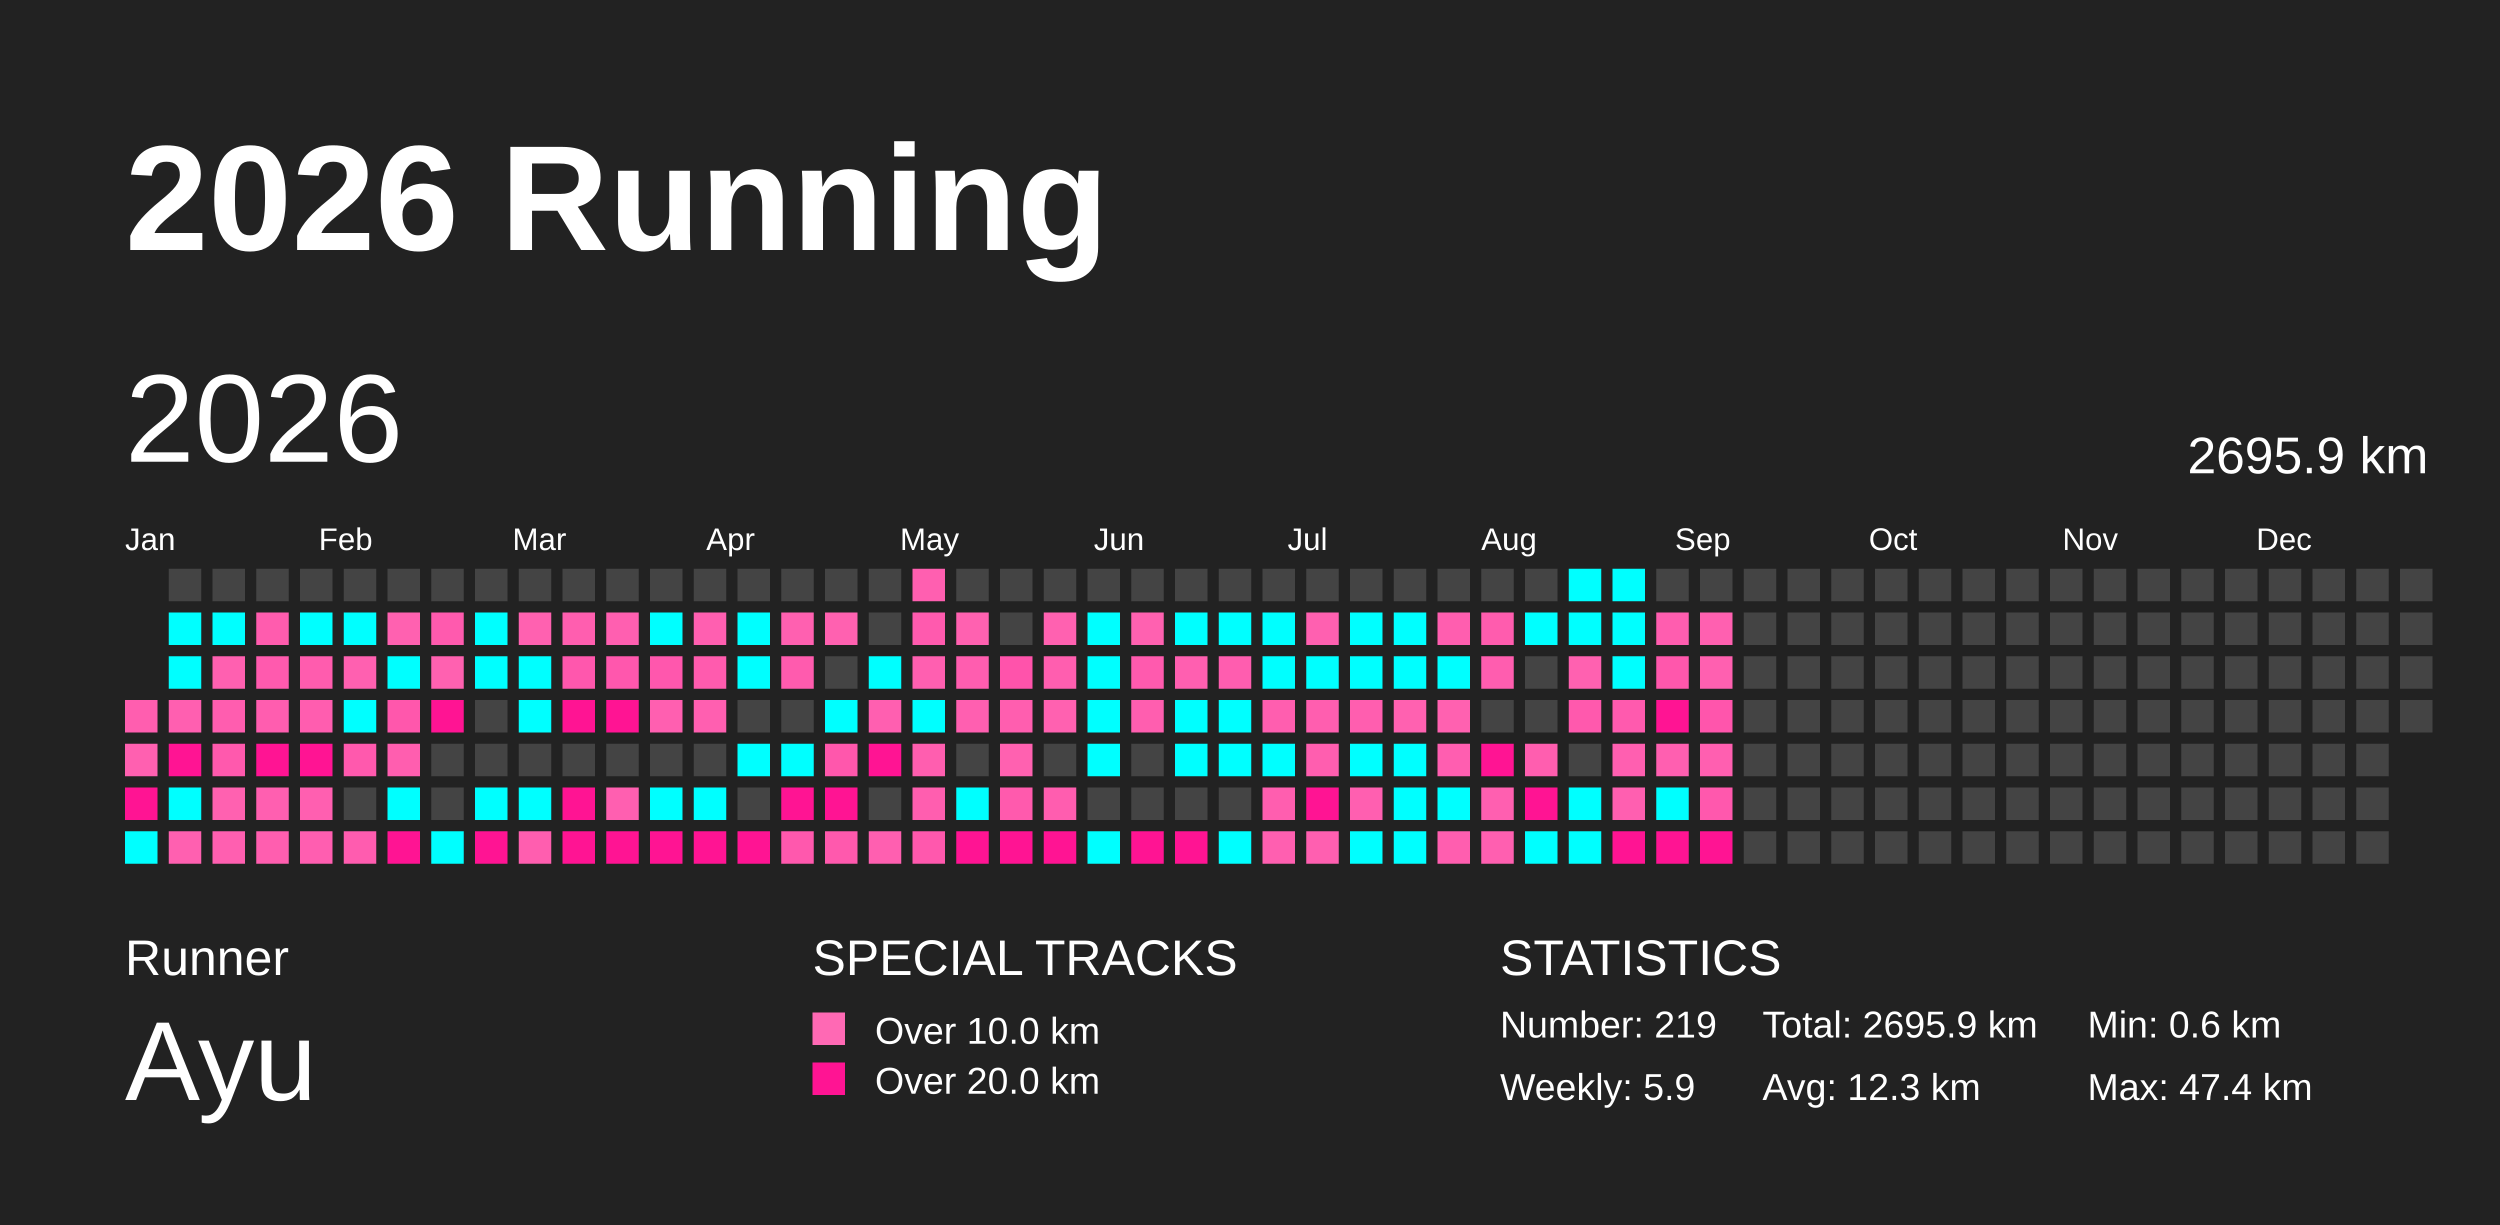
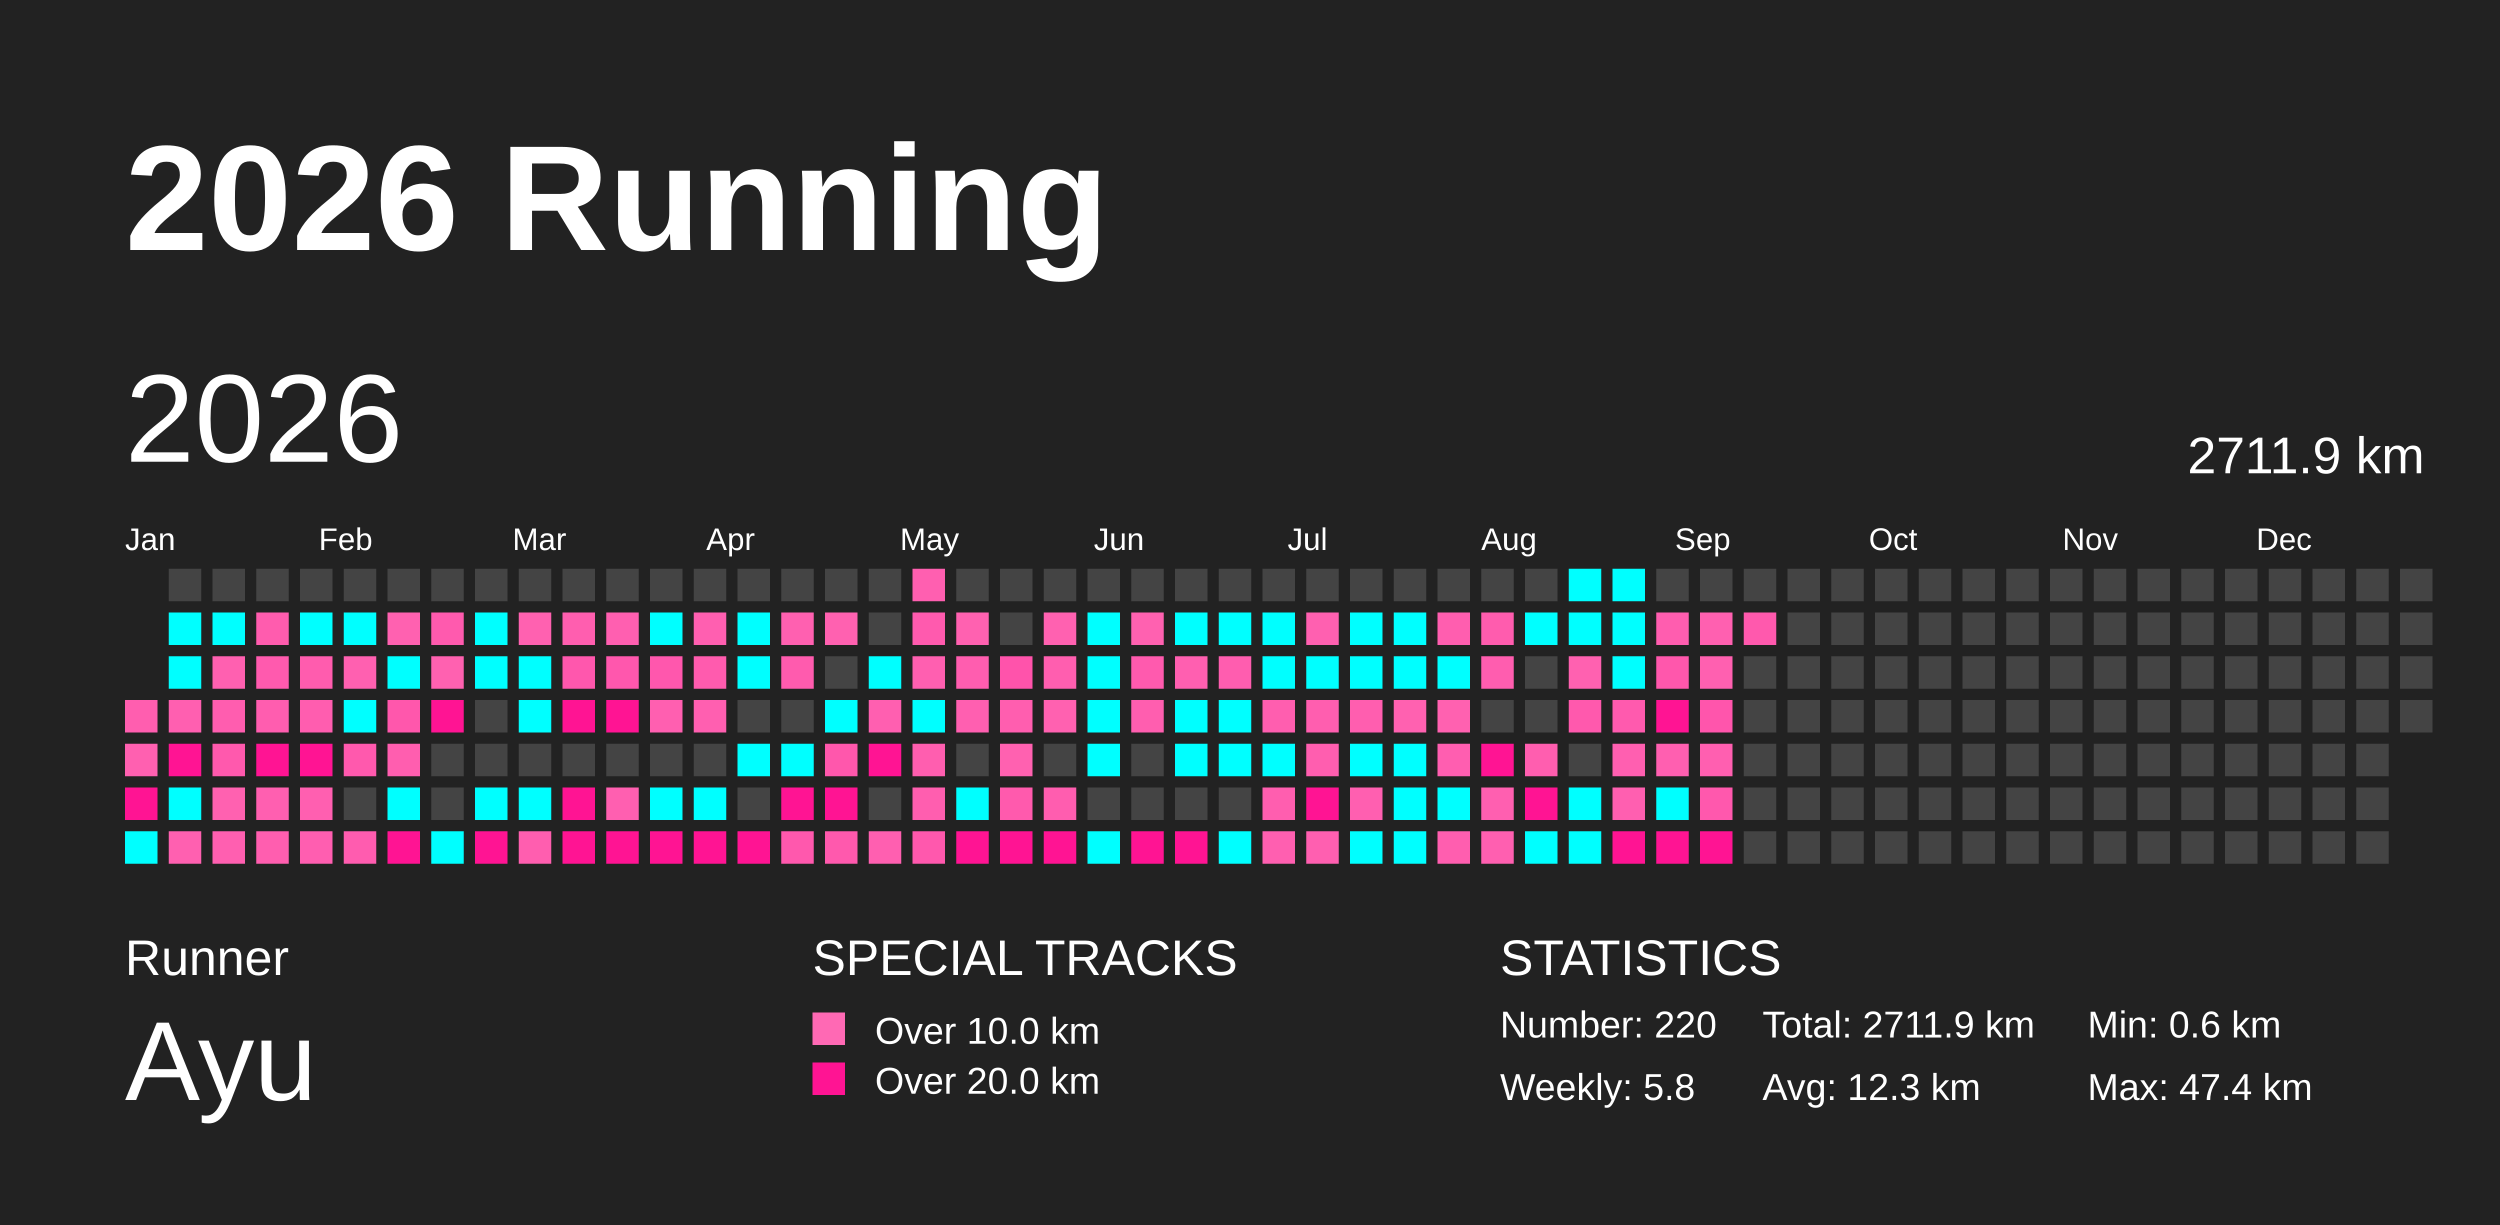
<svg xmlns="http://www.w3.org/2000/svg" baseProfile="full" height="98mm" version="1.1" viewBox="0,0,200,98" width="200mm">
  <defs />
  <rect fill="#222222" height="98" width="200" x="0" y="0" />
  <text fill="#FFFFFF" style="font-size:12px; font-family:Arial; font-weight:bold;" x="10" y="20">2026 Running</text>
  <text fill="#FFFFFF" style="font-size:4px; font-family:Arial" x="10" y="78">Runner</text>
  <text fill="#FFFFFF" style="font-size:9px; font-family:Arial" x="10" y="88">Ayu</text>
  <text fill="#FFFFFF" style="font-size:4px; font-family:Arial" x="65" y="78">SPECIAL TRACKS</text>
  <rect fill="#ff69b4" height="2.6" width="2.6" x="65" y="81" />
  <text fill="#FFFFFF" style="font-size:3px; font-family:Arial" x="70" y="83.5">Over 10.0 km</text>
  <rect fill="#ff1493" height="2.6" width="2.6" x="65" y="85" />
  <text fill="#FFFFFF" style="font-size:3px; font-family:Arial" x="70" y="87.5">Over 20.0 km</text>
  <text fill="#FFFFFF" style="font-size:4px; font-family:Arial" x="120" y="78">STATISTICS</text>
-   <text fill="#FFFFFF" style="font-size:3px; font-family:Arial" x="120" y="83">Number: 219</text>
-   <text fill="#FFFFFF" style="font-size:3px; font-family:Arial" x="120" y="88">Weekly: 5.9</text>
-   <text fill="#FFFFFF" style="font-size:3px; font-family:Arial" x="141" y="83">Total: 2695.9 km</text>
+   <text fill="#FFFFFF" style="font-size:3px; font-family:Arial" x="120" y="83">Number: 220</text>
+   <text fill="#FFFFFF" style="font-size:3px; font-family:Arial" x="120" y="88">Weekly: 5.8</text>
+   <text fill="#FFFFFF" style="font-size:3px; font-family:Arial" x="141" y="83">Total: 2711.9 km</text>
  <text fill="#FFFFFF" style="font-size:3px; font-family:Arial" x="141" y="88">Avg: 12.3 km</text>
  <text fill="#FFFFFF" style="font-size:3px; font-family:Arial" x="167" y="83">Min: 0.6 km</text>
  <text fill="#FFFFFF" style="font-size:3px; font-family:Arial" x="167" y="88">Max: 47.4 km</text>
  <text dominant-baseline="hanging" fill="#FFFFFF" style="font-size:10.0px; font-family:Arial;" x="10" y="30">2026</text>
-   <text dominant-baseline="hanging" fill="#FFFFFF" style="font-size:4.125px; font-family:Arial;" x="175" y="35">2695.9 km</text>
+   <text dominant-baseline="hanging" fill="#FFFFFF" style="font-size:4.125px; font-family:Arial;" x="175" y="35">2711.9 km</text>
  <text fill="#FFFFFF" style="font-size:2.5px; font-family:Arial" x="10.0" y="44">Jan</text>
  <text fill="#FFFFFF" style="font-size:2.5px; font-family:Arial" x="25.5" y="44">Feb</text>
  <text fill="#FFFFFF" style="font-size:2.5px; font-family:Arial" x="41.0" y="44">Mar</text>
  <text fill="#FFFFFF" style="font-size:2.5px; font-family:Arial" x="56.5" y="44">Apr</text>
  <text fill="#FFFFFF" style="font-size:2.5px; font-family:Arial" x="72.0" y="44">May</text>
  <text fill="#FFFFFF" style="font-size:2.5px; font-family:Arial" x="87.5" y="44">Jun</text>
  <text fill="#FFFFFF" style="font-size:2.5px; font-family:Arial" x="103.0" y="44">Jul</text>
  <text fill="#FFFFFF" style="font-size:2.5px; font-family:Arial" x="118.5" y="44">Aug</text>
  <text fill="#FFFFFF" style="font-size:2.5px; font-family:Arial" x="134.0" y="44">Sep</text>
  <text fill="#FFFFFF" style="font-size:2.5px; font-family:Arial" x="149.5" y="44">Oct</text>
  <text fill="#FFFFFF" style="font-size:2.5px; font-family:Arial" x="165.0" y="44">Nov</text>
  <text fill="#FFFFFF" style="font-size:2.5px; font-family:Arial" x="180.5" y="44">Dec</text>
  <rect fill="#ff5eaf" height="2.6" width="2.6" x="10.0" y="56.0" />
  <rect fill="#ff60b0" height="2.6" width="2.6" x="10.0" y="59.5" />
  <rect fill="#ff1493" height="2.6" width="2.6" x="10.0" y="63.0" />
  <rect fill="#00ffff" height="2.6" width="2.6" x="10.0" y="66.5" />
  <rect fill="#444444" height="2.6" width="2.6" x="13.5" y="45.5" />
  <rect fill="#00ffff" height="2.6" width="2.6" x="13.5" y="49.0" />
  <rect fill="#00ffff" height="2.6" width="2.6" x="13.5" y="52.5" />
  <rect fill="#ff5fb0" height="2.6" width="2.6" x="13.5" y="56.0" />
  <rect fill="#ff1493" height="2.6" width="2.6" x="13.5" y="59.5" />
  <rect fill="#00ffff" height="2.6" width="2.6" x="13.5" y="63.0" />
  <rect fill="#ff60b0" height="2.6" width="2.6" x="13.5" y="66.5" />
  <rect fill="#444444" height="2.6" width="2.6" x="17.0" y="45.5" />
  <rect fill="#00ffff" height="2.6" width="2.6" x="17.0" y="49.0" />
  <rect fill="#ff60b0" height="2.6" width="2.6" x="17.0" y="52.5" />
  <rect fill="#ff5daf" height="2.6" width="2.6" x="17.0" y="56.0" />
  <rect fill="#ff59ad" height="2.6" width="2.6" x="17.0" y="59.5" />
  <rect fill="#ff61b0" height="2.6" width="2.6" x="17.0" y="63.0" />
  <rect fill="#ff5fb0" height="2.6" width="2.6" x="17.0" y="66.5" />
  <rect fill="#444444" height="2.6" width="2.6" x="20.5" y="45.5" />
  <rect fill="#ff5cae" height="2.6" width="2.6" x="20.5" y="49.0" />
  <rect fill="#ff5aae" height="2.6" width="2.6" x="20.5" y="52.5" />
  <rect fill="#ff5daf" height="2.6" width="2.6" x="20.5" y="56.0" />
  <rect fill="#ff1493" height="2.6" width="2.6" x="20.5" y="59.5" />
  <rect fill="#ff5fb0" height="2.6" width="2.6" x="20.5" y="63.0" />
  <rect fill="#ff5eaf" height="2.6" width="2.6" x="20.5" y="66.5" />
  <rect fill="#444444" height="2.6" width="2.6" x="24.0" y="45.5" />
  <rect fill="#00ffff" height="2.6" width="2.6" x="24.0" y="49.0" />
  <rect fill="#ff5cae" height="2.6" width="2.6" x="24.0" y="52.5" />
  <rect fill="#ff5daf" height="2.6" width="2.6" x="24.0" y="56.0" />
  <rect fill="#ff1493" height="2.6" width="2.6" x="24.0" y="59.5" />
  <rect fill="#ff5fb0" height="2.6" width="2.6" x="24.0" y="63.0" />
  <rect fill="#ff5eb0" height="2.6" width="2.6" x="24.0" y="66.5" />
  <rect fill="#444444" height="2.6" width="2.6" x="27.5" y="45.5" />
  <rect fill="#00ffff" height="2.6" width="2.6" x="27.5" y="49.0" />
  <rect fill="#ff60b0" height="2.6" width="2.6" x="27.5" y="52.5" />
  <rect fill="#00ffff" height="2.6" width="2.6" x="27.5" y="56.0" />
  <rect fill="#ff59ad" height="2.6" width="2.6" x="27.5" y="59.5" />
  <rect fill="#444444" height="2.6" width="2.6" x="27.5" y="63.0" />
  <rect fill="#ff5caf" height="2.6" width="2.6" x="27.5" y="66.5" />
  <rect fill="#444444" height="2.6" width="2.6" x="31.0" y="45.5" />
  <rect fill="#ff61b0" height="2.6" width="2.6" x="31.0" y="49.0" />
  <rect fill="#00ffff" height="2.6" width="2.6" x="31.0" y="52.5" />
  <rect fill="#ff57ac" height="2.6" width="2.6" x="31.0" y="56.0" />
  <rect fill="#ff5eaf" height="2.6" width="2.6" x="31.0" y="59.5" />
  <rect fill="#00ffff" height="2.6" width="2.6" x="31.0" y="63.0" />
  <rect fill="#ff1493" height="2.6" width="2.6" x="31.0" y="66.5" />
  <rect fill="#444444" height="2.6" width="2.6" x="34.5" y="45.5" />
  <rect fill="#ff5aae" height="2.6" width="2.6" x="34.5" y="49.0" />
  <rect fill="#ff61b0" height="2.6" width="2.6" x="34.5" y="52.5" />
  <rect fill="#ff1493" height="2.6" width="2.6" x="34.5" y="56.0" />
  <rect fill="#444444" height="2.6" width="2.6" x="34.5" y="59.5" />
  <rect fill="#444444" height="2.6" width="2.6" x="34.5" y="63.0" />
  <rect fill="#00ffff" height="2.6" width="2.6" x="34.5" y="66.5" />
  <rect fill="#444444" height="2.6" width="2.6" x="38.0" y="45.5" />
  <rect fill="#00ffff" height="2.6" width="2.6" x="38.0" y="49.0" />
  <rect fill="#00ffff" height="2.6" width="2.6" x="38.0" y="52.5" />
  <rect fill="#444444" height="2.6" width="2.6" x="38.0" y="56.0" />
  <rect fill="#444444" height="2.6" width="2.6" x="38.0" y="59.5" />
  <rect fill="#00ffff" height="2.6" width="2.6" x="38.0" y="63.0" />
  <rect fill="#ff1493" height="2.6" width="2.6" x="38.0" y="66.5" />
  <rect fill="#444444" height="2.6" width="2.6" x="41.5" y="45.5" />
  <rect fill="#ff61b0" height="2.6" width="2.6" x="41.5" y="49.0" />
  <rect fill="#00ffff" height="2.6" width="2.6" x="41.5" y="52.5" />
  <rect fill="#00ffff" height="2.6" width="2.6" x="41.5" y="56.0" />
  <rect fill="#444444" height="2.6" width="2.6" x="41.5" y="59.5" />
  <rect fill="#00ffff" height="2.6" width="2.6" x="41.5" y="63.0" />
  <rect fill="#ff5eaf" height="2.6" width="2.6" x="41.5" y="66.5" />
  <rect fill="#444444" height="2.6" width="2.6" x="45.0" y="45.5" />
  <rect fill="#ff5eaf" height="2.6" width="2.6" x="45.0" y="49.0" />
  <rect fill="#ff57ad" height="2.6" width="2.6" x="45.0" y="52.5" />
  <rect fill="#ff1493" height="2.6" width="2.6" x="45.0" y="56.0" />
  <rect fill="#444444" height="2.6" width="2.6" x="45.0" y="59.5" />
  <rect fill="#ff1493" height="2.6" width="2.6" x="45.0" y="63.0" />
  <rect fill="#ff1493" height="2.6" width="2.6" x="45.0" y="66.5" />
  <rect fill="#444444" height="2.6" width="2.6" x="48.5" y="45.5" />
  <rect fill="#ff5fb0" height="2.6" width="2.6" x="48.5" y="49.0" />
  <rect fill="#ff57ad" height="2.6" width="2.6" x="48.5" y="52.5" />
  <rect fill="#ff1493" height="2.6" width="2.6" x="48.5" y="56.0" />
  <rect fill="#444444" height="2.6" width="2.6" x="48.5" y="59.5" />
  <rect fill="#ff5fb0" height="2.6" width="2.6" x="48.5" y="63.0" />
  <rect fill="#ff1493" height="2.6" width="2.6" x="48.5" y="66.5" />
  <rect fill="#444444" height="2.6" width="2.6" x="52.0" y="45.5" />
  <rect fill="#00ffff" height="2.6" width="2.6" x="52.0" y="49.0" />
  <rect fill="#ff57ad" height="2.6" width="2.6" x="52.0" y="52.5" />
  <rect fill="#ff5fb0" height="2.6" width="2.6" x="52.0" y="56.0" />
  <rect fill="#444444" height="2.6" width="2.6" x="52.0" y="59.5" />
  <rect fill="#00ffff" height="2.6" width="2.6" x="52.0" y="63.0" />
  <rect fill="#ff1493" height="2.6" width="2.6" x="52.0" y="66.5" />
  <rect fill="#444444" height="2.6" width="2.6" x="55.5" y="45.5" />
  <rect fill="#ff5fb0" height="2.6" width="2.6" x="55.5" y="49.0" />
  <rect fill="#ff5bae" height="2.6" width="2.6" x="55.5" y="52.5" />
  <rect fill="#ff5fb0" height="2.6" width="2.6" x="55.5" y="56.0" />
  <rect fill="#444444" height="2.6" width="2.6" x="55.5" y="59.5" />
  <rect fill="#00ffff" height="2.6" width="2.6" x="55.5" y="63.0" />
  <rect fill="#ff1493" height="2.6" width="2.6" x="55.5" y="66.5" />
  <rect fill="#444444" height="2.6" width="2.6" x="59.0" y="45.5" />
  <rect fill="#00ffff" height="2.6" width="2.6" x="59.0" y="49.0" />
  <rect fill="#00ffff" height="2.6" width="2.6" x="59.0" y="52.5" />
  <rect fill="#444444" height="2.6" width="2.6" x="59.0" y="56.0" />
  <rect fill="#00ffff" height="2.6" width="2.6" x="59.0" y="59.5" />
  <rect fill="#444444" height="2.6" width="2.6" x="59.0" y="63.0" />
  <rect fill="#ff1493" height="2.6" width="2.6" x="59.0" y="66.5" />
  <rect fill="#444444" height="2.6" width="2.6" x="62.5" y="45.5" />
  <rect fill="#ff60b0" height="2.6" width="2.6" x="62.5" y="49.0" />
  <rect fill="#ff5bae" height="2.6" width="2.6" x="62.5" y="52.5" />
  <rect fill="#444444" height="2.6" width="2.6" x="62.5" y="56.0" />
  <rect fill="#00ffff" height="2.6" width="2.6" x="62.5" y="59.5" />
  <rect fill="#ff1493" height="2.6" width="2.6" x="62.5" y="63.0" />
  <rect fill="#ff58ad" height="2.6" width="2.6" x="62.5" y="66.5" />
  <rect fill="#444444" height="2.6" width="2.6" x="66.0" y="45.5" />
  <rect fill="#ff61b0" height="2.6" width="2.6" x="66.0" y="49.0" />
  <rect fill="#444444" height="2.6" width="2.6" x="66.0" y="52.5" />
  <rect fill="#00ffff" height="2.6" width="2.6" x="66.0" y="56.0" />
  <rect fill="#ff57ac" height="2.6" width="2.6" x="66.0" y="59.5" />
  <rect fill="#ff1493" height="2.6" width="2.6" x="66.0" y="63.0" />
  <rect fill="#ff59ad" height="2.6" width="2.6" x="66.0" y="66.5" />
  <rect fill="#444444" height="2.6" width="2.6" x="69.5" y="45.5" />
  <rect fill="#444444" height="2.6" width="2.6" x="69.5" y="49.0" />
  <rect fill="#00ffff" height="2.6" width="2.6" x="69.5" y="52.5" />
  <rect fill="#ff5fb0" height="2.6" width="2.6" x="69.5" y="56.0" />
  <rect fill="#ff1493" height="2.6" width="2.6" x="69.5" y="59.5" />
  <rect fill="#444444" height="2.6" width="2.6" x="69.5" y="63.0" />
  <rect fill="#ff5fb0" height="2.6" width="2.6" x="69.5" y="66.5" />
  <rect fill="#ff5fb0" height="2.6" width="2.6" x="73.0" y="45.5" />
  <rect fill="#ff5aae" height="2.6" width="2.6" x="73.0" y="49.0" />
  <rect fill="#ff5fb0" height="2.6" width="2.6" x="73.0" y="52.5" />
  <rect fill="#00ffff" height="2.6" width="2.6" x="73.0" y="56.0" />
  <rect fill="#ff5eaf" height="2.6" width="2.6" x="73.0" y="59.5" />
  <rect fill="#ff5eaf" height="2.6" width="2.6" x="73.0" y="63.0" />
  <rect fill="#ff58ad" height="2.6" width="2.6" x="73.0" y="66.5" />
  <rect fill="#444444" height="2.6" width="2.6" x="76.5" y="45.5" />
  <rect fill="#ff61b0" height="2.6" width="2.6" x="76.5" y="49.0" />
  <rect fill="#ff5daf" height="2.6" width="2.6" x="76.5" y="52.5" />
  <rect fill="#ff5fb0" height="2.6" width="2.6" x="76.5" y="56.0" />
  <rect fill="#444444" height="2.6" width="2.6" x="76.5" y="59.5" />
  <rect fill="#00ffff" height="2.6" width="2.6" x="76.5" y="63.0" />
  <rect fill="#ff1493" height="2.6" width="2.6" x="76.5" y="66.5" />
  <rect fill="#444444" height="2.6" width="2.6" x="80.0" y="45.5" />
  <rect fill="#444444" height="2.6" width="2.6" x="80.0" y="49.0" />
  <rect fill="#ff53ab" height="2.6" width="2.6" x="80.0" y="52.5" />
  <rect fill="#ff5eaf" height="2.6" width="2.6" x="80.0" y="56.0" />
  <rect fill="#ff61b0" height="2.6" width="2.6" x="80.0" y="59.5" />
  <rect fill="#ff5aad" height="2.6" width="2.6" x="80.0" y="63.0" />
  <rect fill="#ff1493" height="2.6" width="2.6" x="80.0" y="66.5" />
  <rect fill="#444444" height="2.6" width="2.6" x="83.5" y="45.5" />
  <rect fill="#ff61b0" height="2.6" width="2.6" x="83.5" y="49.0" />
  <rect fill="#ff5eaf" height="2.6" width="2.6" x="83.5" y="52.5" />
  <rect fill="#ff61b0" height="2.6" width="2.6" x="83.5" y="56.0" />
  <rect fill="#444444" height="2.6" width="2.6" x="83.5" y="59.5" />
  <rect fill="#ff5daf" height="2.6" width="2.6" x="83.5" y="63.0" />
  <rect fill="#ff1493" height="2.6" width="2.6" x="83.5" y="66.5" />
  <rect fill="#444444" height="2.6" width="2.6" x="87.0" y="45.5" />
  <rect fill="#00ffff" height="2.6" width="2.6" x="87.0" y="49.0" />
  <rect fill="#00ffff" height="2.6" width="2.6" x="87.0" y="52.5" />
  <rect fill="#00ffff" height="2.6" width="2.6" x="87.0" y="56.0" />
  <rect fill="#00ffff" height="2.6" width="2.6" x="87.0" y="59.5" />
  <rect fill="#444444" height="2.6" width="2.6" x="87.0" y="63.0" />
  <rect fill="#00ffff" height="2.6" width="2.6" x="87.0" y="66.5" />
  <rect fill="#444444" height="2.6" width="2.6" x="90.5" y="45.5" />
  <rect fill="#ff61b0" height="2.6" width="2.6" x="90.5" y="49.0" />
  <rect fill="#ff5aae" height="2.6" width="2.6" x="90.5" y="52.5" />
  <rect fill="#ff5eaf" height="2.6" width="2.6" x="90.5" y="56.0" />
  <rect fill="#444444" height="2.6" width="2.6" x="90.5" y="59.5" />
  <rect fill="#444444" height="2.6" width="2.6" x="90.5" y="63.0" />
  <rect fill="#ff1493" height="2.6" width="2.6" x="90.5" y="66.5" />
  <rect fill="#444444" height="2.6" width="2.6" x="94.0" y="45.5" />
  <rect fill="#00ffff" height="2.6" width="2.6" x="94.0" y="49.0" />
  <rect fill="#ff5fb0" height="2.6" width="2.6" x="94.0" y="52.5" />
  <rect fill="#00ffff" height="2.6" width="2.6" x="94.0" y="56.0" />
  <rect fill="#00ffff" height="2.6" width="2.6" x="94.0" y="59.5" />
  <rect fill="#444444" height="2.6" width="2.6" x="94.0" y="63.0" />
  <rect fill="#ff1493" height="2.6" width="2.6" x="94.0" y="66.5" />
  <rect fill="#444444" height="2.6" width="2.6" x="97.5" y="45.5" />
  <rect fill="#00ffff" height="2.6" width="2.6" x="97.5" y="49.0" />
  <rect fill="#ff5daf" height="2.6" width="2.6" x="97.5" y="52.5" />
  <rect fill="#00ffff" height="2.6" width="2.6" x="97.5" y="56.0" />
  <rect fill="#00ffff" height="2.6" width="2.6" x="97.5" y="59.5" />
  <rect fill="#444444" height="2.6" width="2.6" x="97.5" y="63.0" />
  <rect fill="#00ffff" height="2.6" width="2.6" x="97.5" y="66.5" />
  <rect fill="#444444" height="2.6" width="2.6" x="101.0" y="45.5" />
  <rect fill="#00ffff" height="2.6" width="2.6" x="101.0" y="49.0" />
  <rect fill="#00ffff" height="2.6" width="2.6" x="101.0" y="52.5" />
  <rect fill="#ff5eaf" height="2.6" width="2.6" x="101.0" y="56.0" />
  <rect fill="#00ffff" height="2.6" width="2.6" x="101.0" y="59.5" />
  <rect fill="#ff5eaf" height="2.6" width="2.6" x="101.0" y="63.0" />
  <rect fill="#ff5fb0" height="2.6" width="2.6" x="101.0" y="66.5" />
  <rect fill="#444444" height="2.6" width="2.6" x="104.5" y="45.5" />
  <rect fill="#ff60b0" height="2.6" width="2.6" x="104.5" y="49.0" />
  <rect fill="#00ffff" height="2.6" width="2.6" x="104.5" y="52.5" />
  <rect fill="#ff5eaf" height="2.6" width="2.6" x="104.5" y="56.0" />
  <rect fill="#ff5eaf" height="2.6" width="2.6" x="104.5" y="59.5" />
  <rect fill="#ff1493" height="2.6" width="2.6" x="104.5" y="63.0" />
  <rect fill="#ff5fb0" height="2.6" width="2.6" x="104.5" y="66.5" />
  <rect fill="#444444" height="2.6" width="2.6" x="108.0" y="45.5" />
  <rect fill="#00ffff" height="2.6" width="2.6" x="108.0" y="49.0" />
  <rect fill="#00ffff" height="2.6" width="2.6" x="108.0" y="52.5" />
  <rect fill="#ff5eaf" height="2.6" width="2.6" x="108.0" y="56.0" />
  <rect fill="#00ffff" height="2.6" width="2.6" x="108.0" y="59.5" />
  <rect fill="#ff5fb0" height="2.6" width="2.6" x="108.0" y="63.0" />
  <rect fill="#00ffff" height="2.6" width="2.6" x="108.0" y="66.5" />
  <rect fill="#444444" height="2.6" width="2.6" x="111.5" y="45.5" />
  <rect fill="#00ffff" height="2.6" width="2.6" x="111.5" y="49.0" />
  <rect fill="#00ffff" height="2.6" width="2.6" x="111.5" y="52.5" />
  <rect fill="#ff61b0" height="2.6" width="2.6" x="111.5" y="56.0" />
  <rect fill="#00ffff" height="2.6" width="2.6" x="111.5" y="59.5" />
  <rect fill="#00ffff" height="2.6" width="2.6" x="111.5" y="63.0" />
  <rect fill="#00ffff" height="2.6" width="2.6" x="111.5" y="66.5" />
  <rect fill="#444444" height="2.6" width="2.6" x="115.0" y="45.5" />
  <rect fill="#ff5eaf" height="2.6" width="2.6" x="115.0" y="49.0" />
  <rect fill="#00ffff" height="2.6" width="2.6" x="115.0" y="52.5" />
  <rect fill="#ff61b0" height="2.6" width="2.6" x="115.0" y="56.0" />
  <rect fill="#ff5eb0" height="2.6" width="2.6" x="115.0" y="59.5" />
  <rect fill="#00ffff" height="2.6" width="2.6" x="115.0" y="63.0" />
  <rect fill="#ff5eaf" height="2.6" width="2.6" x="115.0" y="66.5" />
  <rect fill="#444444" height="2.6" width="2.6" x="118.5" y="45.5" />
  <rect fill="#ff5cae" height="2.6" width="2.6" x="118.5" y="49.0" />
  <rect fill="#ff5daf" height="2.6" width="2.6" x="118.5" y="52.5" />
  <rect fill="#444444" height="2.6" width="2.6" x="118.5" y="56.0" />
  <rect fill="#ff1493" height="2.6" width="2.6" x="118.5" y="59.5" />
  <rect fill="#ff5fb0" height="2.6" width="2.6" x="118.5" y="63.0" />
  <rect fill="#ff5fb0" height="2.6" width="2.6" x="118.5" y="66.5" />
  <rect fill="#444444" height="2.6" width="2.6" x="122.0" y="45.5" />
  <rect fill="#00ffff" height="2.6" width="2.6" x="122.0" y="49.0" />
  <rect fill="#444444" height="2.6" width="2.6" x="122.0" y="52.5" />
  <rect fill="#444444" height="2.6" width="2.6" x="122.0" y="56.0" />
  <rect fill="#ff5eaf" height="2.6" width="2.6" x="122.0" y="59.5" />
  <rect fill="#ff1493" height="2.6" width="2.6" x="122.0" y="63.0" />
  <rect fill="#00ffff" height="2.6" width="2.6" x="122.0" y="66.5" />
  <rect fill="#00ffff" height="2.6" width="2.6" x="125.5" y="45.5" />
  <rect fill="#00ffff" height="2.6" width="2.6" x="125.5" y="49.0" />
  <rect fill="#ff61b0" height="2.6" width="2.6" x="125.5" y="52.5" />
  <rect fill="#ff59ad" height="2.6" width="2.6" x="125.5" y="56.0" />
  <rect fill="#444444" height="2.6" width="2.6" x="125.5" y="59.5" />
  <rect fill="#00ffff" height="2.6" width="2.6" x="125.5" y="63.0" />
  <rect fill="#00ffff" height="2.6" width="2.6" x="125.5" y="66.5" />
  <rect fill="#00ffff" height="2.6" width="2.6" x="129.0" y="45.5" />
  <rect fill="#00ffff" height="2.6" width="2.6" x="129.0" y="49.0" />
  <rect fill="#00ffff" height="2.6" width="2.6" x="129.0" y="52.5" />
  <rect fill="#ff5aae" height="2.6" width="2.6" x="129.0" y="56.0" />
  <rect fill="#ff5fb0" height="2.6" width="2.6" x="129.0" y="59.5" />
  <rect fill="#ff5fb0" height="2.6" width="2.6" x="129.0" y="63.0" />
  <rect fill="#ff1493" height="2.6" width="2.6" x="129.0" y="66.5" />
  <rect fill="#444444" height="2.6" width="2.6" x="132.5" y="45.5" />
  <rect fill="#ff5daf" height="2.6" width="2.6" x="132.5" y="49.0" />
  <rect fill="#ff57ac" height="2.6" width="2.6" x="132.5" y="52.5" />
  <rect fill="#ff1493" height="2.6" width="2.6" x="132.5" y="56.0" />
  <rect fill="#ff5fb0" height="2.6" width="2.6" x="132.5" y="59.5" />
  <rect fill="#00ffff" height="2.6" width="2.6" x="132.5" y="63.0" />
  <rect fill="#ff1493" height="2.6" width="2.6" x="132.5" y="66.5" />
  <rect fill="#444444" height="2.6" width="2.6" x="136.0" y="45.5" />
  <rect fill="#ff60b0" height="2.6" width="2.6" x="136.0" y="49.0" />
  <rect fill="#ff60b0" height="2.6" width="2.6" x="136.0" y="52.5" />
  <rect fill="#ff55ac" height="2.6" width="2.6" x="136.0" y="56.0" />
  <rect fill="#ff5fb0" height="2.6" width="2.6" x="136.0" y="59.5" />
  <rect fill="#ff58ad" height="2.6" width="2.6" x="136.0" y="63.0" />
  <rect fill="#ff1493" height="2.6" width="2.6" x="136.0" y="66.5" />
  <rect fill="#444444" height="2.6" width="2.6" x="139.5" y="45.5" />
-   <rect fill="#444444" height="2.6" width="2.6" x="139.5" y="49.0" />
+   <rect fill="#ff59ad" height="2.6" width="2.6" x="139.5" y="49.0" />
  <rect fill="#444444" height="2.6" width="2.6" x="139.5" y="52.5" />
  <rect fill="#444444" height="2.6" width="2.6" x="139.5" y="56.0" />
  <rect fill="#444444" height="2.6" width="2.6" x="139.5" y="59.5" />
  <rect fill="#444444" height="2.6" width="2.6" x="139.5" y="63.0" />
  <rect fill="#444444" height="2.6" width="2.6" x="139.5" y="66.5" />
  <rect fill="#444444" height="2.6" width="2.6" x="143.0" y="45.5" />
  <rect fill="#444444" height="2.6" width="2.6" x="143.0" y="49.0" />
  <rect fill="#444444" height="2.6" width="2.6" x="143.0" y="52.5" />
  <rect fill="#444444" height="2.6" width="2.6" x="143.0" y="56.0" />
  <rect fill="#444444" height="2.6" width="2.6" x="143.0" y="59.5" />
  <rect fill="#444444" height="2.6" width="2.6" x="143.0" y="63.0" />
  <rect fill="#444444" height="2.6" width="2.6" x="143.0" y="66.5" />
  <rect fill="#444444" height="2.6" width="2.6" x="146.5" y="45.5" />
  <rect fill="#444444" height="2.6" width="2.6" x="146.5" y="49.0" />
  <rect fill="#444444" height="2.6" width="2.6" x="146.5" y="52.5" />
  <rect fill="#444444" height="2.6" width="2.6" x="146.5" y="56.0" />
  <rect fill="#444444" height="2.6" width="2.6" x="146.5" y="59.5" />
  <rect fill="#444444" height="2.6" width="2.6" x="146.5" y="63.0" />
  <rect fill="#444444" height="2.6" width="2.6" x="146.5" y="66.5" />
  <rect fill="#444444" height="2.6" width="2.6" x="150.0" y="45.5" />
  <rect fill="#444444" height="2.6" width="2.6" x="150.0" y="49.0" />
  <rect fill="#444444" height="2.6" width="2.6" x="150.0" y="52.5" />
  <rect fill="#444444" height="2.6" width="2.6" x="150.0" y="56.0" />
  <rect fill="#444444" height="2.6" width="2.6" x="150.0" y="59.5" />
  <rect fill="#444444" height="2.6" width="2.6" x="150.0" y="63.0" />
  <rect fill="#444444" height="2.6" width="2.6" x="150.0" y="66.5" />
  <rect fill="#444444" height="2.6" width="2.6" x="153.5" y="45.5" />
  <rect fill="#444444" height="2.6" width="2.6" x="153.5" y="49.0" />
  <rect fill="#444444" height="2.6" width="2.6" x="153.5" y="52.5" />
  <rect fill="#444444" height="2.6" width="2.6" x="153.5" y="56.0" />
  <rect fill="#444444" height="2.6" width="2.6" x="153.5" y="59.5" />
  <rect fill="#444444" height="2.6" width="2.6" x="153.5" y="63.0" />
  <rect fill="#444444" height="2.6" width="2.6" x="153.5" y="66.5" />
  <rect fill="#444444" height="2.6" width="2.6" x="157.0" y="45.5" />
  <rect fill="#444444" height="2.6" width="2.6" x="157.0" y="49.0" />
  <rect fill="#444444" height="2.6" width="2.6" x="157.0" y="52.5" />
  <rect fill="#444444" height="2.6" width="2.6" x="157.0" y="56.0" />
  <rect fill="#444444" height="2.6" width="2.6" x="157.0" y="59.5" />
  <rect fill="#444444" height="2.6" width="2.6" x="157.0" y="63.0" />
  <rect fill="#444444" height="2.6" width="2.6" x="157.0" y="66.5" />
  <rect fill="#444444" height="2.6" width="2.6" x="160.5" y="45.5" />
  <rect fill="#444444" height="2.6" width="2.6" x="160.5" y="49.0" />
  <rect fill="#444444" height="2.6" width="2.6" x="160.5" y="52.5" />
  <rect fill="#444444" height="2.6" width="2.6" x="160.5" y="56.0" />
  <rect fill="#444444" height="2.6" width="2.6" x="160.5" y="59.5" />
  <rect fill="#444444" height="2.6" width="2.6" x="160.5" y="63.0" />
  <rect fill="#444444" height="2.6" width="2.6" x="160.5" y="66.5" />
  <rect fill="#444444" height="2.6" width="2.6" x="164.0" y="45.5" />
  <rect fill="#444444" height="2.6" width="2.6" x="164.0" y="49.0" />
  <rect fill="#444444" height="2.6" width="2.6" x="164.0" y="52.5" />
  <rect fill="#444444" height="2.6" width="2.6" x="164.0" y="56.0" />
  <rect fill="#444444" height="2.6" width="2.6" x="164.0" y="59.5" />
  <rect fill="#444444" height="2.6" width="2.6" x="164.0" y="63.0" />
  <rect fill="#444444" height="2.6" width="2.6" x="164.0" y="66.5" />
  <rect fill="#444444" height="2.6" width="2.6" x="167.5" y="45.5" />
  <rect fill="#444444" height="2.6" width="2.6" x="167.5" y="49.0" />
  <rect fill="#444444" height="2.6" width="2.6" x="167.5" y="52.5" />
  <rect fill="#444444" height="2.6" width="2.6" x="167.5" y="56.0" />
  <rect fill="#444444" height="2.6" width="2.6" x="167.5" y="59.5" />
  <rect fill="#444444" height="2.6" width="2.6" x="167.5" y="63.0" />
  <rect fill="#444444" height="2.6" width="2.6" x="167.5" y="66.5" />
  <rect fill="#444444" height="2.6" width="2.6" x="171.0" y="45.5" />
  <rect fill="#444444" height="2.6" width="2.6" x="171.0" y="49.0" />
  <rect fill="#444444" height="2.6" width="2.6" x="171.0" y="52.5" />
  <rect fill="#444444" height="2.6" width="2.6" x="171.0" y="56.0" />
  <rect fill="#444444" height="2.6" width="2.6" x="171.0" y="59.5" />
  <rect fill="#444444" height="2.6" width="2.6" x="171.0" y="63.0" />
  <rect fill="#444444" height="2.6" width="2.6" x="171.0" y="66.5" />
  <rect fill="#444444" height="2.6" width="2.6" x="174.5" y="45.5" />
  <rect fill="#444444" height="2.6" width="2.6" x="174.5" y="49.0" />
  <rect fill="#444444" height="2.6" width="2.6" x="174.5" y="52.5" />
  <rect fill="#444444" height="2.6" width="2.6" x="174.5" y="56.0" />
  <rect fill="#444444" height="2.6" width="2.6" x="174.5" y="59.5" />
  <rect fill="#444444" height="2.6" width="2.6" x="174.5" y="63.0" />
  <rect fill="#444444" height="2.6" width="2.6" x="174.5" y="66.5" />
  <rect fill="#444444" height="2.6" width="2.6" x="178.0" y="45.5" />
  <rect fill="#444444" height="2.6" width="2.6" x="178.0" y="49.0" />
  <rect fill="#444444" height="2.6" width="2.6" x="178.0" y="52.5" />
  <rect fill="#444444" height="2.6" width="2.6" x="178.0" y="56.0" />
  <rect fill="#444444" height="2.6" width="2.6" x="178.0" y="59.5" />
  <rect fill="#444444" height="2.6" width="2.6" x="178.0" y="63.0" />
  <rect fill="#444444" height="2.6" width="2.6" x="178.0" y="66.5" />
  <rect fill="#444444" height="2.6" width="2.6" x="181.5" y="45.5" />
  <rect fill="#444444" height="2.6" width="2.6" x="181.5" y="49.0" />
  <rect fill="#444444" height="2.6" width="2.6" x="181.5" y="52.5" />
  <rect fill="#444444" height="2.6" width="2.6" x="181.5" y="56.0" />
  <rect fill="#444444" height="2.6" width="2.6" x="181.5" y="59.5" />
  <rect fill="#444444" height="2.6" width="2.6" x="181.5" y="63.0" />
  <rect fill="#444444" height="2.6" width="2.6" x="181.5" y="66.5" />
  <rect fill="#444444" height="2.6" width="2.6" x="185.0" y="45.5" />
  <rect fill="#444444" height="2.6" width="2.6" x="185.0" y="49.0" />
  <rect fill="#444444" height="2.6" width="2.6" x="185.0" y="52.5" />
  <rect fill="#444444" height="2.6" width="2.6" x="185.0" y="56.0" />
  <rect fill="#444444" height="2.6" width="2.6" x="185.0" y="59.5" />
  <rect fill="#444444" height="2.6" width="2.6" x="185.0" y="63.0" />
  <rect fill="#444444" height="2.6" width="2.6" x="185.0" y="66.5" />
  <rect fill="#444444" height="2.6" width="2.6" x="188.5" y="45.5" />
  <rect fill="#444444" height="2.6" width="2.6" x="188.5" y="49.0" />
  <rect fill="#444444" height="2.6" width="2.6" x="188.5" y="52.5" />
  <rect fill="#444444" height="2.6" width="2.6" x="188.5" y="56.0" />
  <rect fill="#444444" height="2.6" width="2.6" x="188.5" y="59.5" />
  <rect fill="#444444" height="2.6" width="2.6" x="188.5" y="63.0" />
  <rect fill="#444444" height="2.6" width="2.6" x="188.5" y="66.5" />
  <rect fill="#444444" height="2.6" width="2.6" x="192.0" y="45.5" />
  <rect fill="#444444" height="2.6" width="2.6" x="192.0" y="49.0" />
  <rect fill="#444444" height="2.6" width="2.6" x="192.0" y="52.5" />
  <rect fill="#444444" height="2.6" width="2.6" x="192.0" y="56.0" />
</svg>
